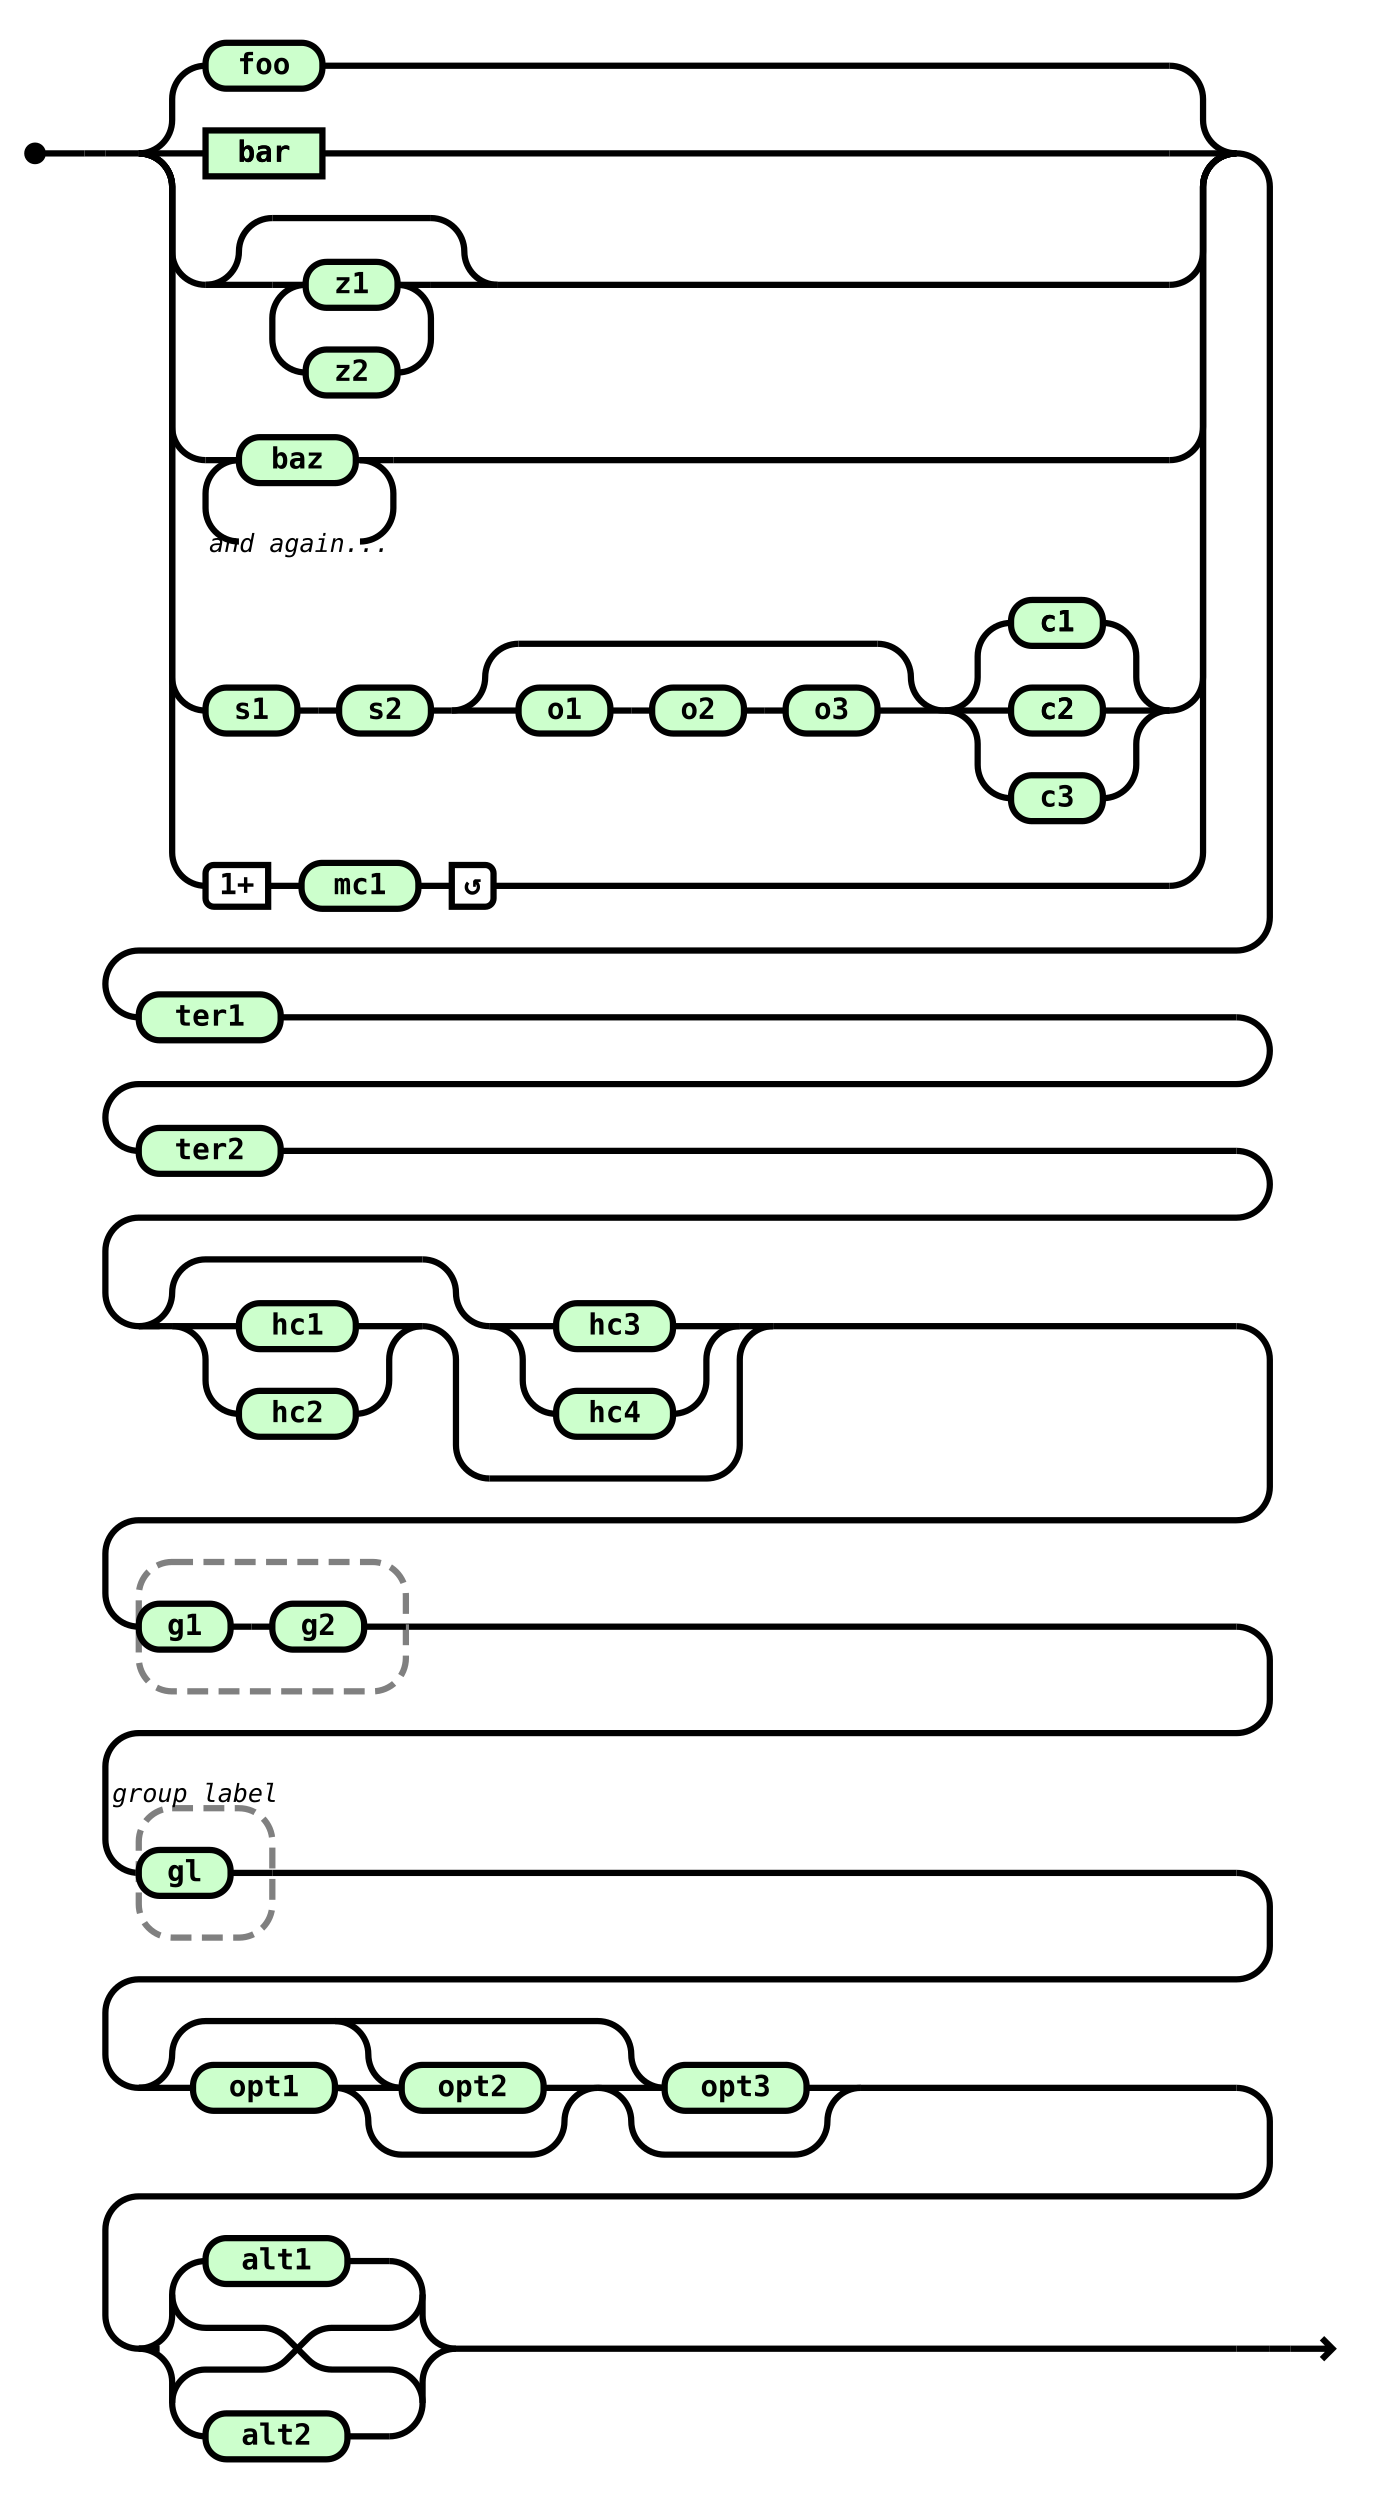
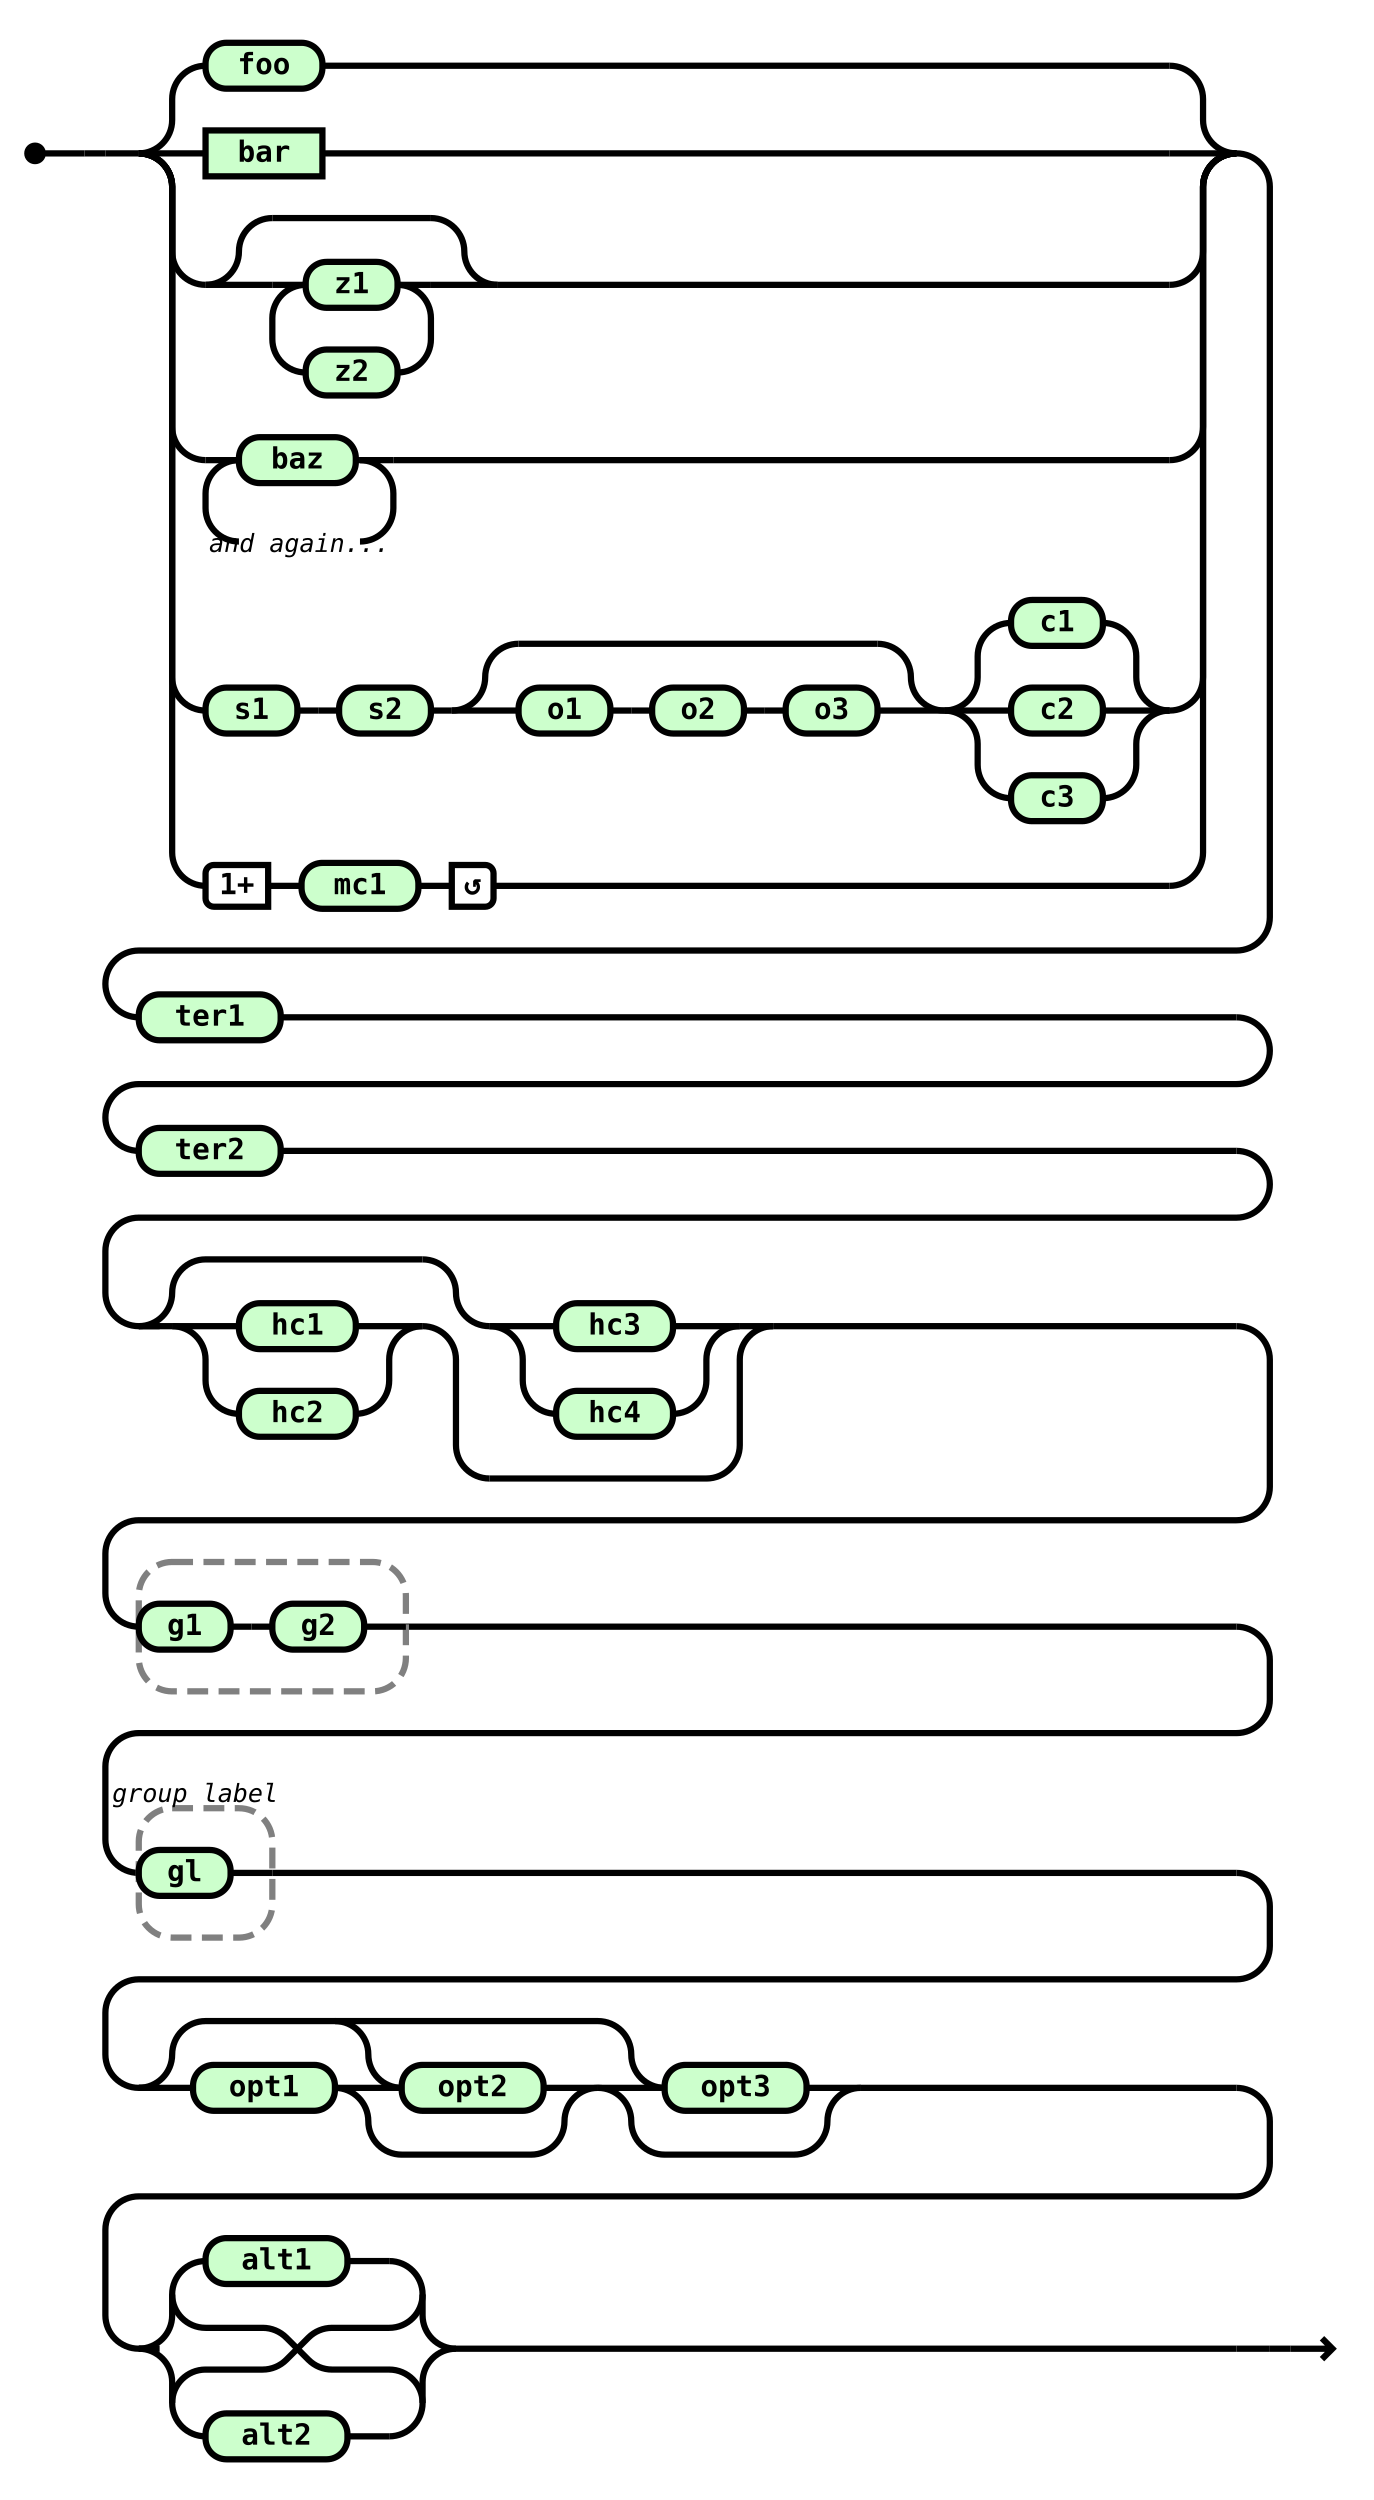
<svg xmlns="http://www.w3.org/2000/svg" xmlns:xlink="http://www.w3.org/1999/xlink" class="railroad-diagram" height="1198.0" viewBox="0 0 658 1198.0" width="658">
  <g transform="translate(.5 .5)">
    <g>
      <path class="start " d="M20 63m0 10a 3.7,3.7 0 0 1 -3.7,3.7 3.7,3.7 0 0 1 -3.7,-3.7 3.7,3.7 0 0 1 3.7,-3.7 3.7,3.7 0 0 1 3.7,3.7 zM20 73h20" />
    </g>
    <path d="M40 73h10" />
    <g>
      <path class="stack stack1" d="M50 73h0" />
      <path class="stack stack2" d="M50 73h16" />
      <g>
        <path class="choice ch1" d="M66 73h0" />
        <path class="choice ch2" d="M592 73h0" />
        <path class="choice ch3" d="M66 73a16 16 0 0 0 16 -16v-10a16 16 0 0 1 16 -16" />
        <g class="terminal ">
          <path class="terminal term1" d="M98 31h0" />
          <path class="terminal term2" d="M154 31h406" />
          <rect height="22" rx="10" ry="10" width="56" x="98" y="20" />
          <text x="126" y="35">foo</text>
        </g>
        <path class="choice ch4" d="M560 31a16 16 0 0 1 16 16v10a16 16 0 0 0 16 16" />
        <path class="choice ch5" d="M66 73h32" />
        <g class="non-terminal ">
          <path class="nonterm nt1" d="M98 73h0" />
          <path class="nonterm nt2" d="M154 73h406" />
          <rect height="22" width="56" x="98" y="62" />
          <a xlink:href="raw">
-             <text x="126" y="77">bar</text>
            <text x="126" y="77">bar</text>
          </a>
        </g>
        <path class="choice ch6" d="M560 73h32" />
        <path class="choice ch7" d="M66 73a16 16 0 0 1 16 16v31a16 16 0 0 0 16 16" />
        <g>
          <path class="choice ch1" d="M98 136h0" />
          <path class="choice ch2" d="M238 136h322" />
          <path class="choice ch3" d="M98 136a16 16 0 0 0 16 -16v0a16 16 0 0 1 16 -16" />
          <g>
            <path class="skip" d="M130 104h76" />
          </g>
          <path class="choice ch4" d="M206 104a16 16 0 0 1 16 16v0a16 16 0 0 0 16 16" />
          <path class="choice ch5" d="M98 136h32" />
          <g>
            <path class="oneor oom1" d="M130 136h0" />
            <path class="oneor oom2" d="M206 136h0" />
            <path class="oneor oom3" d="M130 136h16" />
            <g class="terminal ">
              <path class="terminal term1" d="M146 136h0" />
              <path class="terminal term2" d="M190 136h0" />
              <rect height="22" rx="10" ry="10" width="44" x="146" y="125" />
              <text x="168" y="140">z1</text>
            </g>
            <path class="oneor oom4" d="M190 136h16" />
            <path class="oneor oom5" d="M146 136a16 16 0 0 0 -16 16v10a16 16 0 0 0 16 16" />
            <g class="terminal ">
              <path class="terminal term1" d="M146 178h0" />
              <path class="terminal term2" d="M190 178h0" />
              <rect height="22" rx="10" ry="10" width="44" x="146" y="167" />
              <text x="168" y="182">z2</text>
            </g>
            <path class="oneor oom6" d="M190 178a16 16 0 0 0 16 -16v-10a16 16 0 0 0 -16 -16" />
          </g>
          <path class="choice ch6" d="M206 136h32" />
        </g>
        <path class="choice ch8" d="M560 136a16 16 0 0 0 16 -16v-31a16 16 0 0 1 16 -16" />
        <path class="choice ch7" d="M66 73a16 16 0 0 1 16 16v115a16 16 0 0 0 16 16" />
        <g>
          <path class="oneor oom1" d="M98 220h0" />
          <path class="oneor oom2" d="M188 220h372" />
          <path class="oneor oom3" d="M98 220h16" />
          <g class="terminal ">
            <path class="terminal term1" d="M114 220h0" />
            <path class="terminal term2" d="M170 220h2" />
            <rect height="22" rx="10" ry="10" width="56" x="114" y="209" />
            <text x="142" y="224">baz</text>
          </g>
          <path class="oneor oom4" d="M172 220h16" />
          <path class="oneor oom5" d="M114 220a16 16 0 0 0 -16 16v7a16 16 0 0 0 16 16" />
          <g class="non-terminal ">
            <path class="comment com1" d="M114 259h0" />
            <path class="comment com2" d="M172 259h0" />
            <text class="comment" x="143" y="264">and again...</text>
          </g>
          <path class="oneor oom6" d="M172 259a16 16 0 0 0 16 -16v-7a16 16 0 0 0 -16 -16" />
        </g>
        <path class="choice ch8" d="M560 220a16 16 0 0 0 16 -16v-115a16 16 0 0 1 16 -16" />
        <path class="choice ch7" d="M66 73a16 16 0 0 1 16 16v235a16 16 0 0 0 16 16" />
        <g>
          <path class="seq seq1" d="M98 340h0" />
          <path class="seq seq2" d="M560 340h0" />
          <g class="terminal ">
            <path class="terminal term1" d="M98 340h0" />
            <path class="terminal term2" d="M142 340h0" />
            <rect height="22" rx="10" ry="10" width="44" x="98" y="329" />
            <text x="120" y="344">s1</text>
          </g>
          <path class="seq seq4" d="M142 340h10" />
          <path class="seq seq3" d="M152 340h10" />
          <g class="terminal ">
            <path class="terminal term1" d="M162 340h0" />
            <path class="terminal term2" d="M206 340h0" />
            <rect height="22" rx="10" ry="10" width="44" x="162" y="329" />
            <text x="184" y="344">s2</text>
          </g>
          <path class="seq seq4" d="M206 340h10" />
          <g>
            <path class="choice ch1" d="M216 340h0" />
            <path class="choice ch2" d="M452 340h0" />
            <path class="choice ch3" d="M216 340a16 16 0 0 0 16 -16v0a16 16 0 0 1 16 -16" />
            <g>
              <path class="skip" d="M248 308h172" />
            </g>
            <path class="choice ch4" d="M420 308a16 16 0 0 1 16 16v0a16 16 0 0 0 16 16" />
            <path class="choice ch5" d="M216 340h32" />
            <g>
              <path class="seq seq1" d="M248 340h0" />
              <path class="seq seq2" d="M420 340h0" />
              <g class="terminal ">
                <path class="terminal term1" d="M248 340h0" />
                <path class="terminal term2" d="M292 340h0" />
                <rect height="22" rx="10" ry="10" width="44" x="248" y="329" />
                <text x="270" y="344">o1</text>
              </g>
              <path class="seq seq4" d="M292 340h10" />
              <path class="seq seq3" d="M302 340h10" />
              <g class="terminal ">
                <path class="terminal term1" d="M312 340h0" />
                <path class="terminal term2" d="M356 340h0" />
                <rect height="22" rx="10" ry="10" width="44" x="312" y="329" />
                <text x="334" y="344">o2</text>
              </g>
              <path class="seq seq4" d="M356 340h10" />
              <path class="seq seq3" d="M366 340h10" />
              <g class="terminal ">
                <path class="terminal term1" d="M376 340h0" />
                <path class="terminal term2" d="M420 340h0" />
                <rect height="22" rx="10" ry="10" width="44" x="376" y="329" />
                <text x="398" y="344">o3</text>
              </g>
            </g>
            <path class="choice ch6" d="M420 340h32" />
          </g>
          <g>
            <path class="choice ch1" d="M452 340h0" />
            <path class="choice ch2" d="M560 340h0" />
            <path class="choice ch3" d="M452 340a16 16 0 0 0 16 -16v-10a16 16 0 0 1 16 -16" />
            <g class="terminal ">
              <path class="terminal term1" d="M484 298h0" />
              <path class="terminal term2" d="M528 298h0" />
              <rect height="22" rx="10" ry="10" width="44" x="484" y="287" />
              <a xlink:href="raw">
                <text x="506" y="302">c1</text>
-                 <text x="506" y="302">c1</text>
              </a>
            </g>
            <path class="choice ch4" d="M528 298a16 16 0 0 1 16 16v10a16 16 0 0 0 16 16" />
            <path class="choice ch5" d="M452 340h32" />
            <g class="terminal ">
              <path class="terminal term1" d="M484 340h0" />
              <path class="terminal term2" d="M528 340h0" />
              <rect height="22" rx="10" ry="10" width="44" x="484" y="329" />
              <a xlink:href="html">
-                 <text x="506" y="344">c2</text>
                <text x="506" y="344">c2</text>
              </a>
            </g>
            <path class="choice ch6" d="M528 340h32" />
            <path class="choice ch7" d="M452 340a16 16 0 0 1 16 16v10a16 16 0 0 0 16 16" />
            <g class="terminal ">
              <path class="terminal term1" d="M484 382h0" />
              <path class="terminal term2" d="M528 382h0" />
              <rect height="22" rx="10" ry="10" width="44" x="484" y="371" />
              <text x="506" y="386">c3</text>
            </g>
            <path class="choice ch8" d="M528 382a16 16 0 0 0 16 -16v-10a16 16 0 0 1 16 -16" />
          </g>
        </g>
        <path class="choice ch8" d="M560 340a16 16 0 0 0 16 -16v-235a16 16 0 0 1 16 -16" />
        <path class="choice ch7" d="M66 73a16 16 0 0 1 16 16v319a16 16 0 0 0 16 16" />
        <g>
          <path class="multichoice mc1" d="M98 424h0" />
          <path class="multichoice mc2" d="M236 424h324" />
          <path class="multichoice mc5" d="M128 424h16" />
          <g class="terminal ">
            <path class="terminal term1" d="M144 424h0" />
            <path class="terminal term2" d="M200 424h0" />
            <rect height="22" rx="10" ry="10" width="56" x="144" y="413" />
            <text x="172" y="428">mc1</text>
          </g>
          <path class="multichoice mc6" d="M200 424h16" />
          <g class="diagram-text">
            <path class="diagram-text" d="M 128 414 h -26 a 4 4 0 0 0 -4 4 v 12 a 4 4 0 0 0 4 4 h 26 z" />
            <text class="diagram-text" x="113" y="428">1+</text>
            <path class="diagram-text" d="M 216 414 h 16 a 4 4 0 0 1 4 4 v 12 a 4 4 0 0 1 -4 4 h -16 z" />
            <text class="diagram-arrow" x="226" y="428">↺</text>
          </g>
        </g>
        <path class="choice ch8" d="M560 424a16 16 0 0 0 16 -16v-319a16 16 0 0 1 16 -16" />
      </g>
      <path class="stack stack3" d="M592 73a16 16 0 0 1 16 16v350a16 16 0 0 1 -16 16h-526a16 16 0 0 0 -16 16v0a16 16 0 0 0 16 16h10" />
      <g class="terminal ">
        <path class="terminal term1" d="M66 487h0" />
        <path class="terminal term2" d="M134 487h458" />
        <rect height="22" rx="10" ry="10" width="68" x="66" y="476" />
        <text x="100" y="491">ter1</text>
      </g>
      <path class="stack stack3" d="M592 487a16 16 0 0 1 16 16v0a16 16 0 0 1 -16 16h-526a16 16 0 0 0 -16 16v0a16 16 0 0 0 16 16h10" />
      <g class="terminal ">
        <path class="terminal term1" d="M66 551h0" />
        <path class="terminal term2" d="M134 551h458" />
        <rect height="22" rx="10" ry="10" width="68" x="66" y="540" />
        <text x="100" y="555">ter2</text>
      </g>
      <path class="stack stack3" d="M592 551a16 16 0 0 1 16 16v0a16 16 0 0 1 -16 16h-526a16 16 0 0 0 -16 16v20a16 16 0 0 0 16 16h10" />
      <g>
        <path class="horizchoice hc1" d="M66 635h0" />
        <path class="horizchoice hc2" d="M370 635h222" />
        <path class="horizchoice hc3" d="M66 635a16 16 0 0 0 16 -16v0a16 16 0 0 1 16 -16h104" />
        <path class="horizchoice hc4" d="M234 708h104a16 16 0 0 0 16 -16v-41a16 16 0 0 1 16 -16" />
        <path class="horizchoice hc5" d="M66 635h16" />
        <g>
          <path class="choice ch1" d="M82 635h0" />
          <path class="choice ch2" d="M202 635h0" />
          <path class="choice ch5" d="M82 635h32" />
          <g class="terminal ">
            <path class="terminal term1" d="M114 635h0" />
            <path class="terminal term2" d="M170 635h0" />
            <rect height="22" rx="10" ry="10" width="56" x="114" y="624" />
            <text x="142" y="639">hc1</text>
          </g>
          <path class="choice ch6" d="M170 635h32" />
          <path class="choice ch7" d="M82 635a16 16 0 0 1 16 16v10a16 16 0 0 0 16 16" />
          <g class="terminal ">
            <path class="terminal term1" d="M114 677h0" />
            <path class="terminal term2" d="M170 677h0" />
            <rect height="22" rx="10" ry="10" width="56" x="114" y="666" />
            <text x="142" y="681">hc2</text>
          </g>
          <path class="choice ch8" d="M170 677a16 16 0 0 0 16 -16v-10a16 16 0 0 1 16 -16" />
        </g>
        <path class="horizchoice hc11" d="M202 635a16 16 0 0 1 16 16v41a16 16 0 0 0 16 16" />
        <path class="horizchoice hc6" d="M202 603a16 16 0 0 1 16 16v0a16 16 0 0 0 16 16" />
        <g>
          <path class="choice ch1" d="M234 635h0" />
          <path class="choice ch2" d="M354 635h0" />
          <path class="choice ch5" d="M234 635h32" />
          <g class="terminal ">
            <path class="terminal term1" d="M266 635h0" />
            <path class="terminal term2" d="M322 635h0" />
            <rect height="22" rx="10" ry="10" width="56" x="266" y="624" />
            <text x="294" y="639">hc3</text>
          </g>
          <path class="choice ch6" d="M322 635h32" />
          <path class="choice ch7" d="M234 635a16 16 0 0 1 16 16v10a16 16 0 0 0 16 16" />
          <g class="terminal ">
            <path class="terminal term1" d="M266 677h0" />
            <path class="terminal term2" d="M322 677h0" />
            <rect height="22" rx="10" ry="10" width="56" x="266" y="666" />
            <text x="294" y="681">hc4</text>
          </g>
          <path class="choice ch8" d="M322 677a16 16 0 0 0 16 -16v-10a16 16 0 0 1 16 -16" />
        </g>
        <path class="horizchoice hc7" d="M354 635h16" />
      </g>
      <path class="stack stack3" d="M592 635a16 16 0 0 1 16 16v61a16 16 0 0 1 -16 16h-526a16 16 0 0 0 -16 16v19a16 16 0 0 0 16 16h10" />
      <g>
        <path class="group gr1" d="M66 779h0" />
        <path class="group gr2" d="M194 779h398" />
        <rect class="group-box" height="62" rx="16" ry="16" width="128" x="66" y="748" />
        <g>
          <path class="seq seq1" d="M66 779h0" />
          <path class="seq seq2" d="M174 779h20" />
          <g class="terminal ">
            <path class="terminal term1" d="M66 779h0" />
            <path class="terminal term2" d="M110 779h0" />
            <rect height="22" rx="10" ry="10" width="44" x="66" y="768" />
            <text x="88" y="783">g1</text>
          </g>
          <path class="seq seq4" d="M110 779h10" />
          <path class="seq seq3" d="M120 779h10" />
          <g class="terminal ">
            <path class="terminal term1" d="M130 779h0" />
            <path class="terminal term2" d="M174 779h0" />
            <rect height="22" rx="10" ry="10" width="44" x="130" y="768" />
            <text x="152" y="783">g2</text>
          </g>
        </g>
      </g>
      <path class="stack stack3" d="M592 779a16 16 0 0 1 16 16v19a16 16 0 0 1 -16 16h-526a16 16 0 0 0 -16 16v35a16 16 0 0 0 16 16h10" />
      <g>
        <path class="group gr1" d="M66 897h0" />
        <path class="group gr2" d="M130 897h462" />
        <rect class="group-box" height="62" rx="16" ry="16" width="64" x="66" y="866" />
        <g class="terminal ">
          <path class="terminal term1" d="M66 897h0" />
          <path class="terminal term2" d="M110 897h20" />
          <rect height="22" rx="10" ry="10" width="44" x="66" y="886" />
          <text x="88" y="901">gl</text>
        </g>
        <g class="non-terminal ">
          <path class="comment com1" d="M66 858h0" />
          <path class="comment com2" d="M120 858h0" />
          <text class="comment" x="93" y="863">group label</text>
        </g>
      </g>
      <path class="stack stack3" d="M592 897a16 16 0 0 1 16 16v19a16 16 0 0 1 -16 16h-526a16 16 0 0 0 -16 16v20a16 16 0 0 0 16 16h10" />
      <g>
        <path class="optseq os1" d="M66 1000h0" />
        <path class="optseq os2" d="M412 1000h180" />
        <path class="optseq os3" d="M66 1000a16 16 0 0 0 16 -16v0a16 16 0 0 1 16 -16h62a16 16 0 0 1 16 16v0a16 16 0 0 0 16 16" />
        <path class="optseq os4" d="M66 1000h26" />
        <g class="terminal ">
          <path class="terminal term1" d="M92 1000h0" />
          <path class="terminal term2" d="M160 1000h0" />
          <rect height="22" rx="10" ry="10" width="68" x="92" y="989" />
          <text x="126" y="1004">opt1</text>
        </g>
        <path class="optseq os5" d="M160 968h126a16 16 0 0 1 16 16v0a16 16 0 0 0 16 16" />
        <path class="optseq os6" d="M160 1000h32" />
        <g class="terminal ">
          <path class="terminal term1" d="M192 1000h0" />
          <path class="terminal term2" d="M260 1000h0" />
          <rect height="22" rx="10" ry="10" width="68" x="192" y="989" />
          <text x="226" y="1004">opt2</text>
        </g>
        <path class="optseq os7" d="M260 1000h26" />
        <path class="optseq os8" d="M160 1000a16 16 0 0 1 16 16v0a16 16 0 0 0 16 16h62a16 16 0 0 0 16 -16v0a16 16 0 0 1 16 -16" />
        <path class="optseq os9" d="M286 1000h32" />
        <g class="terminal ">
          <path class="terminal term1" d="M318 1000h0" />
          <path class="terminal term2" d="M386 1000h0" />
          <rect height="22" rx="10" ry="10" width="68" x="318" y="989" />
          <text x="352" y="1004">opt3</text>
        </g>
        <path class="optseq os10" d="M386 1000h26" />
        <path class="optseq os11" d="M286 1000a16 16 0 0 1 16 16v0a16 16 0 0 0 16 16h62a16 16 0 0 0 16 -16v0a16 16 0 0 1 16 -16" />
      </g>
      <path class="stack stack3" d="M592 1000a16 16 0 0 1 16 16v20a16 16 0 0 1 -16 16h-526a16 16 0 0 0 -16 16v41.0a16 16 0 0 0 16 16h10" />
      <g>
        <path class="altseq as1" d="M66 1125.0h0" />
        <path class="altseq as2" d="M218 1125.0h374" />
        <path class="altseq as3" d="M66 1125.0a16 16 0 0 0 16 -16v-10.0a16 16 0 0 1 16 -16" />
        <g class="terminal ">
          <path class="terminal term1" d="M98 1083.0h0" />
          <path class="terminal term2" d="M166 1083.0h20" />
          <rect height="22" rx="10" ry="10" width="68" x="98" y="1072" />
          <text x="132" y="1087">alt1</text>
        </g>
        <path class="altseq as4" d="M186 1083.0a16 16 0 0 1 16 16v10.0a16 16 0 0 0 16 16" />
        <path class="altseq as5" d="M66 1125.0a16 16 0 0 1 16 16v10.0a16 16 0 0 0 16 16" />
        <g class="terminal ">
          <path class="terminal term1" d="M98 1167.0h0" />
          <path class="terminal term2" d="M166 1167.0h20" />
          <rect height="22" rx="10" ry="10" width="68" x="98" y="1156" />
          <text x="132" y="1171">alt2</text>
        </g>
        <path class="altseq as6" d="M186 1167.0a16 16 0 0 0 16 -16v-10.0a16 16 0 0 1 16 -16" />
        <path class="altseq as7" d="M82 1099.0a16 16 0 0 0 16 16h27.373a 16 16 0 0 1 11.314 4.686l10.627 10.627a 16 16 0 0 0 11.314 4.686h27.373a16 16 0 0 1 16 16" />
        <path class="altseq as8" d="M82 1151.0a16 16 0 0 1 16 -16h27.373a 16 16 0 0 0 11.314 -4.686l10.627 -10.627a 16 16 0 0 1 11.314 -4.686h27.373a16 16 0 0 0 16 -16" />
      </g>
      <path class="stack stack4" d="M592 1125.0h16" />
      <path class="stack stack5" d="M608 1125.0h0" />
    </g>
    <path d="M608 1125.0h10" />
    <path class="end" d="M 618 1125.0 h 20 m -5 -5 5,5 -5,5" />
  </g>
  <style>/*  */
svg.railroad-diagram {
    background-color:hsl(30,20%,95%);
}
svg.railroad-diagram path {
    stroke-width:3;
    stroke:black;
    fill:rgba(0,0,0,0);
}
svg.railroad-diagram path.start {
    stroke-width:3;
    stroke:black;
    fill:rgba(0,0,0,1);
}
svg.railroad-diagram text {
    font:bold 14px monospace;
    text-anchor:middle;
}
svg.railroad-diagram text.label{
    text-anchor:start;
}
svg.railroad-diagram text.comment{
    font:italic 12px monospace;
}
svg.railroad-diagram rect{
    stroke-width:3;
    stroke:black;
    fill:hsl(120,100%,90%);
}
svg.railroad-diagram rect.group-box {
    stroke: gray;
    stroke-dasharray: 10 5;
    fill: none;
}
/*  */
</style>
</svg>
